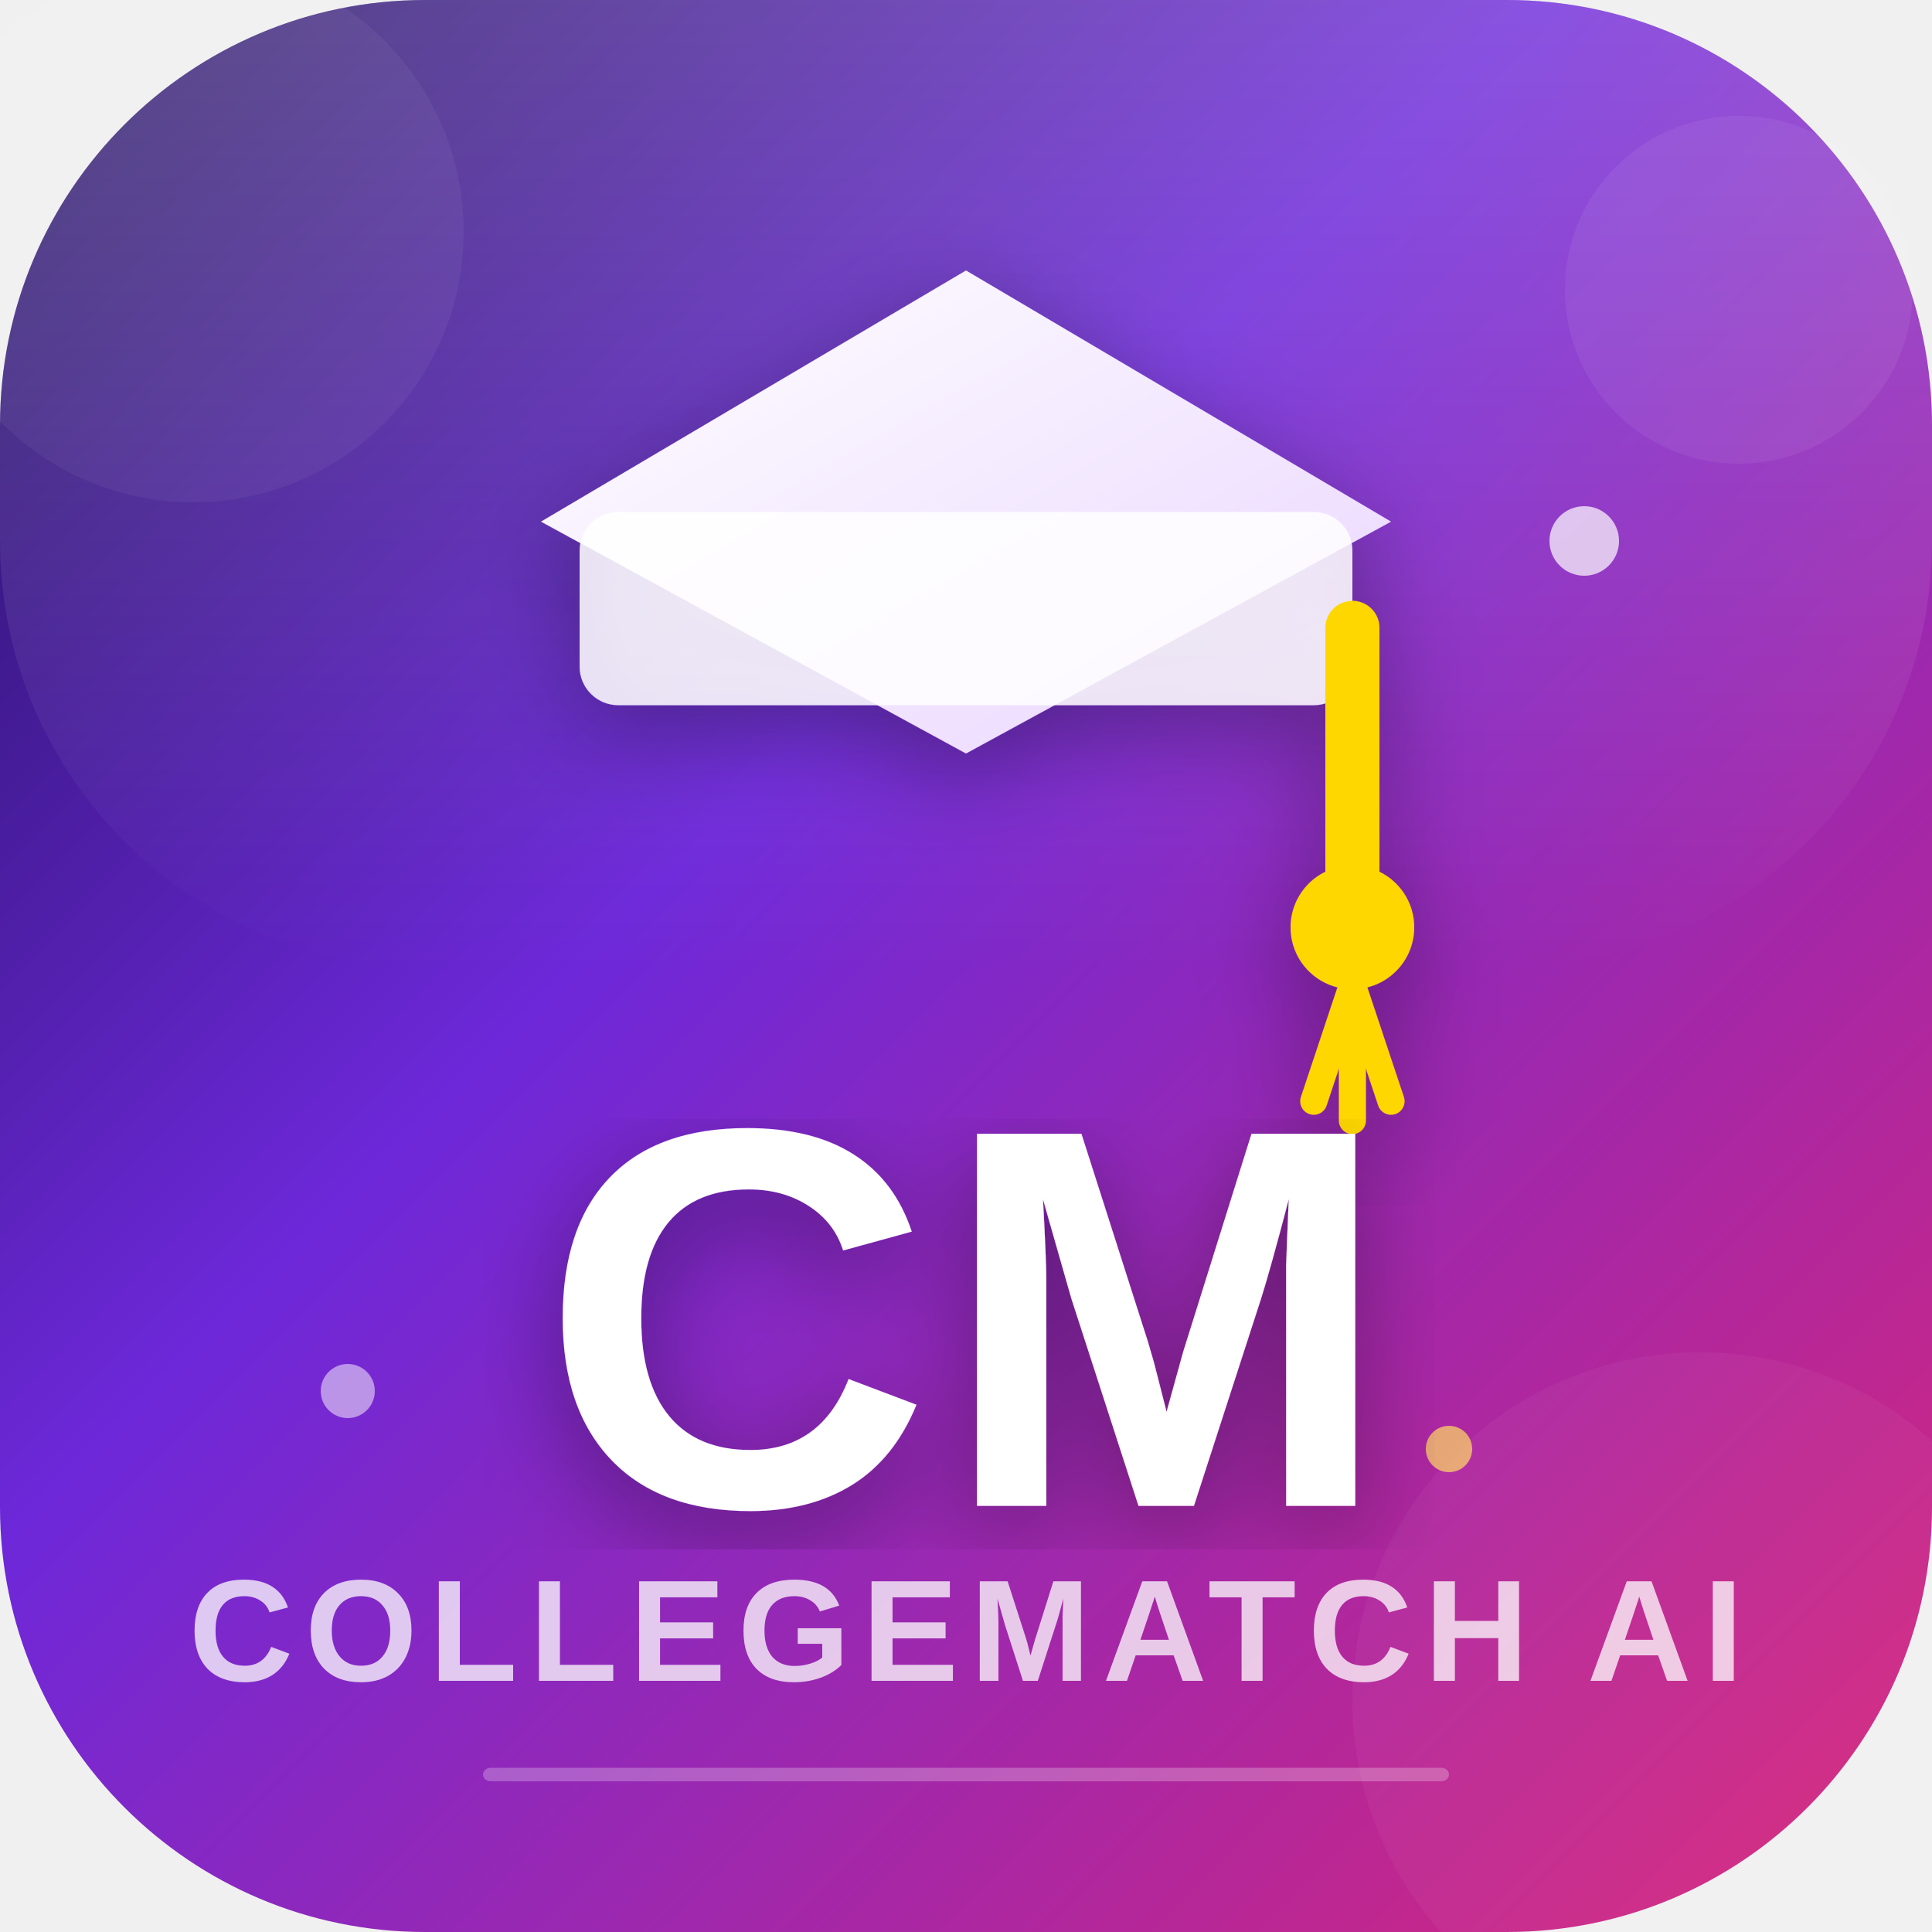
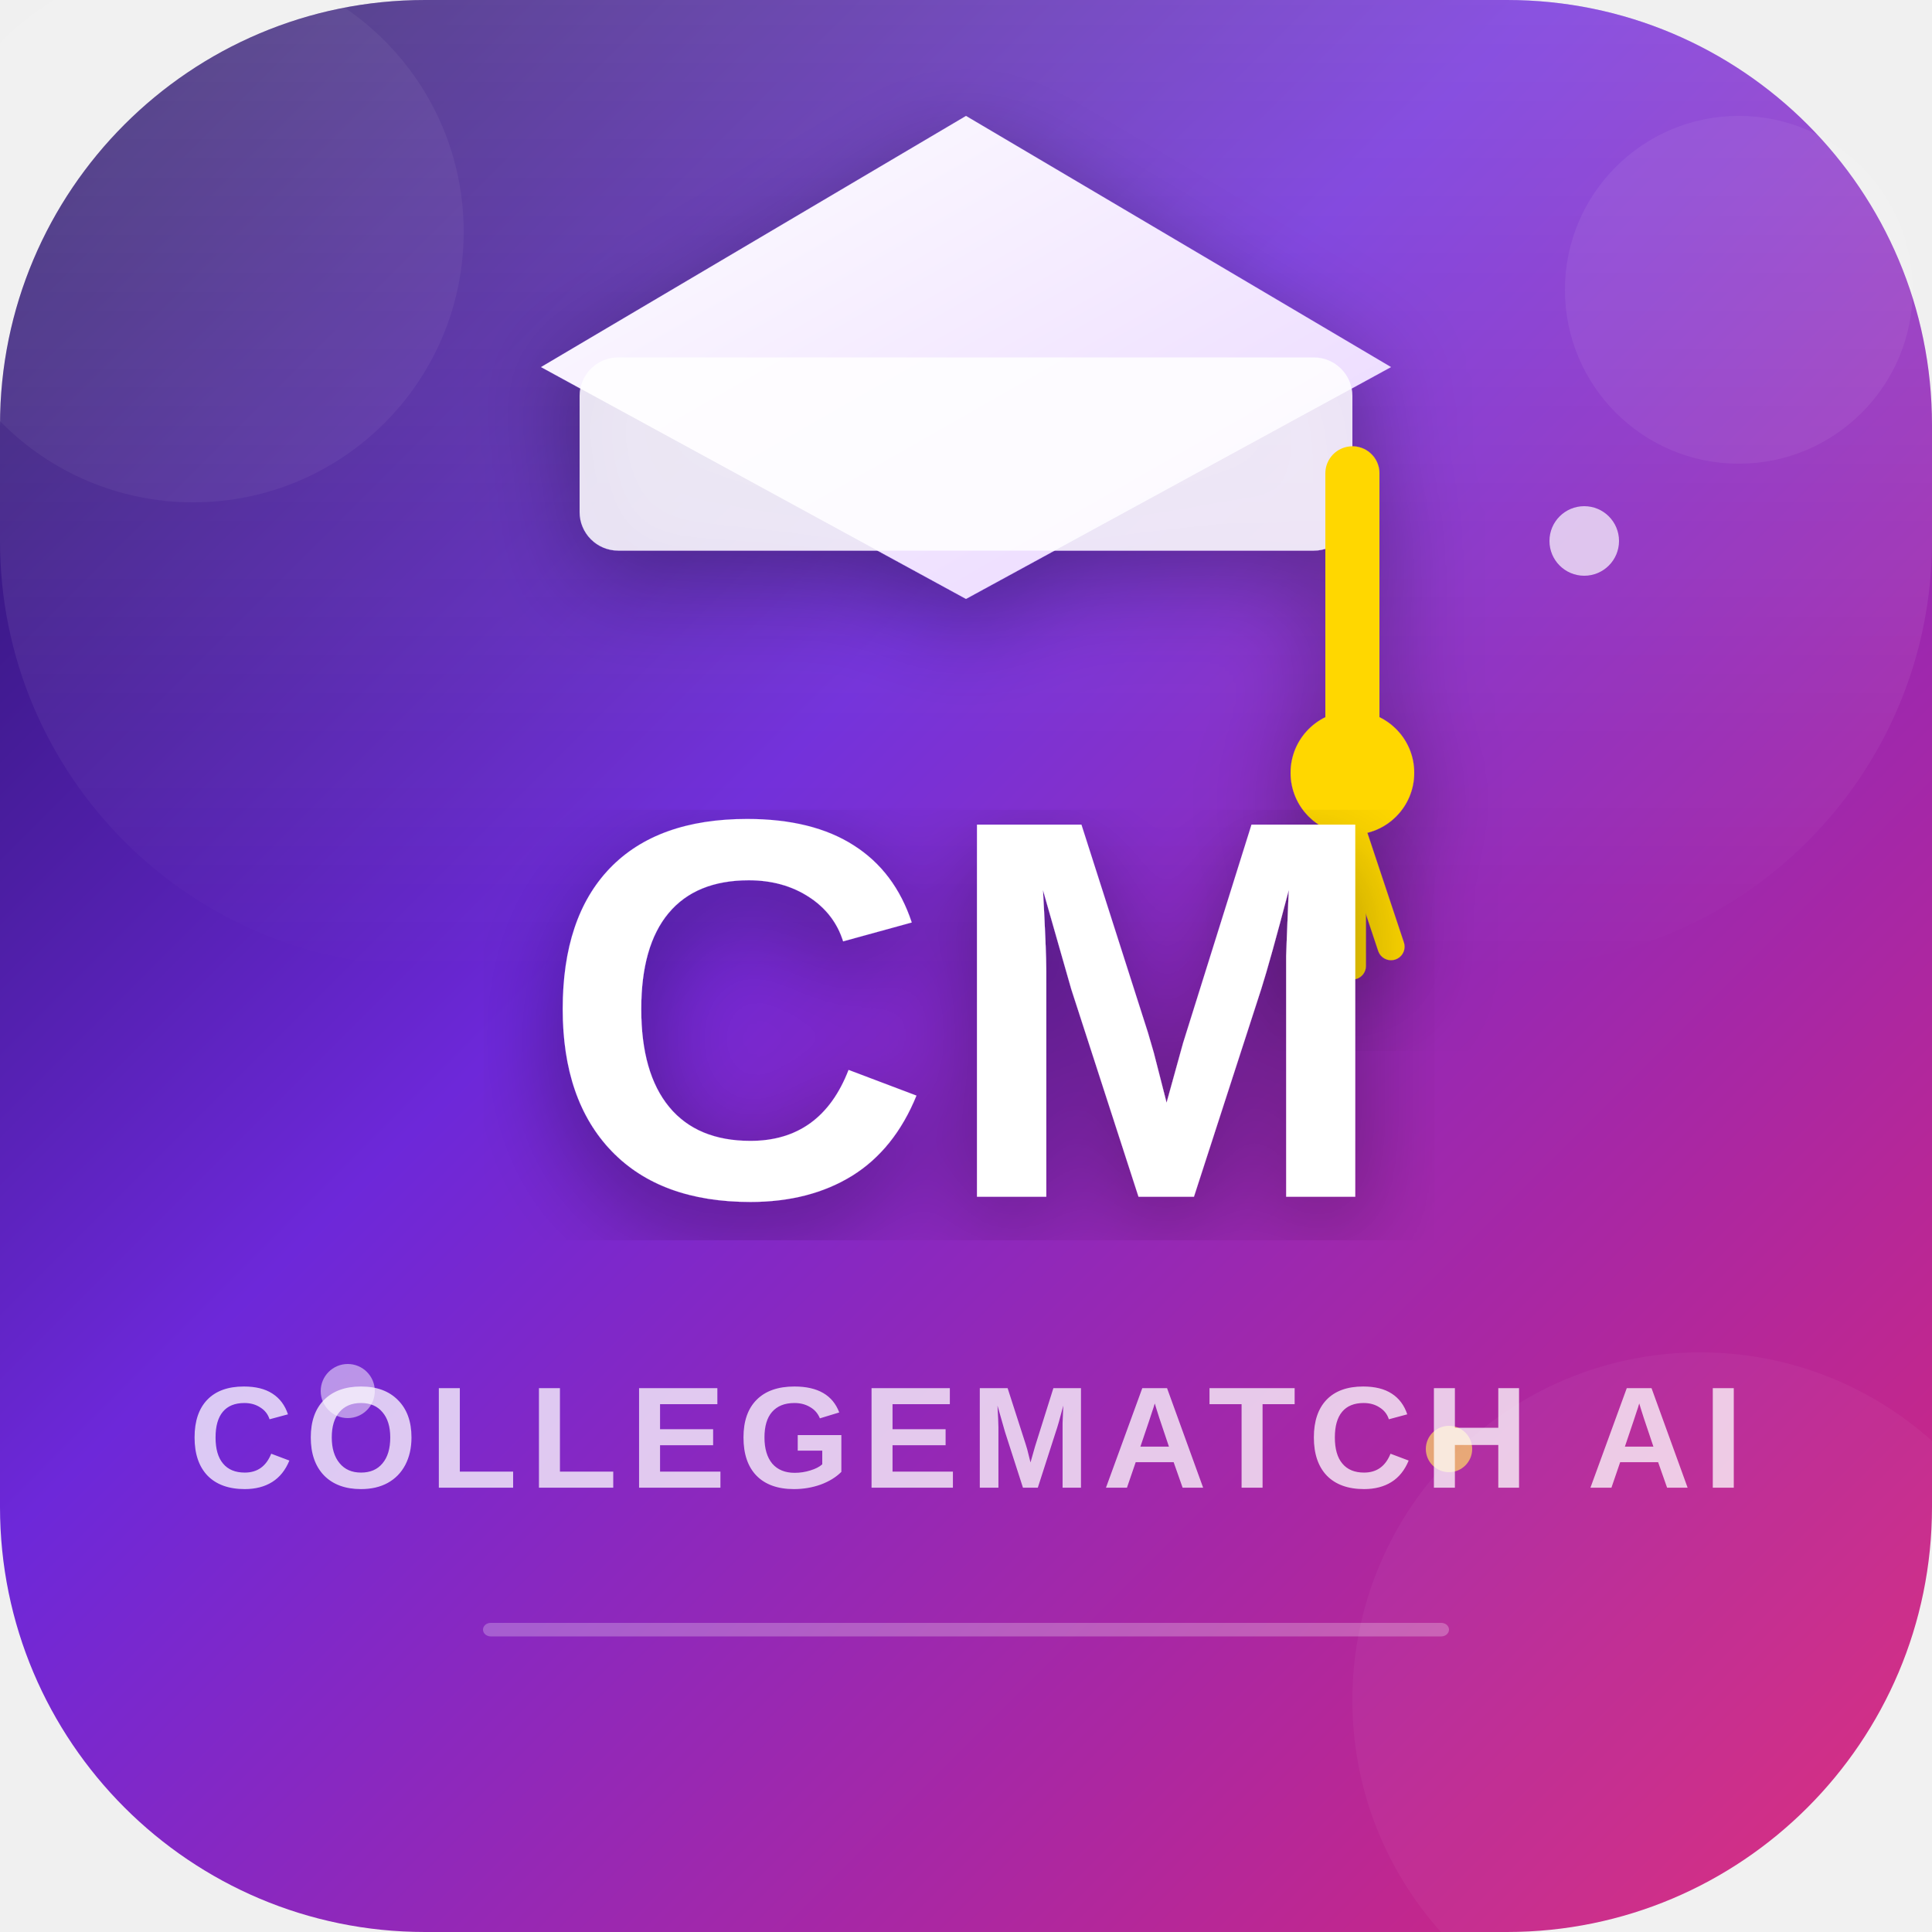
<svg xmlns="http://www.w3.org/2000/svg" width="128" height="128" viewBox="0 0 128 128">
  <defs>
    <linearGradient id="bg" x1="0%" y1="0%" x2="100%" y2="100%">
      <stop offset="0%" stop-color="#1e1058" />
      <stop offset="40%" stop-color="#6d28d9" />
      <stop offset="100%" stop-color="#db2777" />
    </linearGradient>
    <linearGradient id="shine" x1="0%" y1="0%" x2="0%" y2="100%">
      <stop offset="0%" stop-color="rgba(255,255,255,0.2)" />
      <stop offset="100%" stop-color="rgba(255,255,255,0)" />
    </linearGradient>
    <linearGradient id="capGrad" x1="0%" y1="0%" x2="100%" y2="100%">
      <stop offset="0%" stop-color="#ffffff" />
      <stop offset="100%" stop-color="#e9d5ff" />
    </linearGradient>
    <filter id="softShadow">
      <feDropShadow dx="0" dy="1.92" stdDeviation="3.2" flood-color="#000000" flood-opacity="0.35" />
    </filter>
    <filter id="glow">
      <feGaussianBlur stdDeviation="2.304" result="blur" />
      <feComposite in="SourceGraphic" in2="blur" operator="over" />
    </filter>
  </defs>
  <rect width="128" height="128" rx="28.16" ry="28.16" fill="url(#bg)" />
  <rect width="128" height="64" rx="28.16" ry="28.16" fill="url(#shine)" />
  <circle cx="12.8" cy="15.36" r="17.92" fill="rgba(255,255,255,0.05)" />
  <circle cx="112.64" cy="112.64" r="23.04" fill="rgba(255,255,255,0.04)" />
  <circle cx="115.2" cy="19.2" r="11.52" fill="rgba(255,255,255,0.06)" />
  <circle cx="104.96" cy="35.84" r="2.304" fill="rgba(255,255,255,0.7)" />
  <circle cx="23.04" cy="92.16" r="1.792" fill="rgba(255,255,255,0.5)" />
  <circle cx="96" cy="96" r="1.536" fill="rgba(255,220,100,0.7)" />
-   <g transform="translate(64, 38.4)" filter="url(#softShadow)">
+   <g transform="translate(64, 28.16)" filter="url(#softShadow)">
    <polygon points="0,-20.48 28.16,-3.84 0,11.52 -28.16,-3.84" fill="url(#capGrad)" />
    <rect x="-25.6" y="-4.48" width="51.2" height="12.8" rx="2.56" fill="rgba(255,255,255,0.85)" />
    <line x1="25.6" y1="3.2" x2="25.6" y2="21.76" stroke="#FFD700" stroke-width="3.584" stroke-linecap="round" />
    <circle cx="25.6" cy="23.04" r="4.096" fill="#FFD700" />
    <line x1="25.6" y1="26.88" x2="23.04" y2="34.56" stroke="#FFD700" stroke-width="1.792" stroke-linecap="round" />
    <line x1="25.6" y1="26.88" x2="25.6" y2="35.84" stroke="#FFD700" stroke-width="1.792" stroke-linecap="round" />
    <line x1="25.6" y1="26.88" x2="28.16" y2="34.56" stroke="#FFD700" stroke-width="1.792" stroke-linecap="round" />
  </g>
-   <text x="64" y="89.6" font-family="Arial Black, Arial, sans-serif" font-size="35.84" font-weight="900" fill="white" text-anchor="middle" dominant-baseline="middle" filter="url(#softShadow)" letter-spacing="0.64">CM</text>
-   <text x="64" y="111.36" font-family="Arial, sans-serif" font-size="9.6" font-weight="700" fill="rgba(255,255,255,0.75)" text-anchor="middle" letter-spacing="0.768">COLLEGEMATCH AI</text>
-   <rect x="32" y="117.12" width="64" height="0.896" rx="0.512" fill="rgba(255,255,255,0.25)" />
+   <text x="64" y="69.12" font-family="Arial Black, Arial, sans-serif" font-size="35.84" font-weight="900" fill="white" text-anchor="middle" dominant-baseline="middle" filter="url(#softShadow)" letter-spacing="0.64">CM</text>
+   <text x="64" y="98.56" font-family="Arial, sans-serif" font-size="9.6" font-weight="700" fill="rgba(255,255,255,0.75)" text-anchor="middle" letter-spacing="0.768">COLLEGEMATCH AI</text>
+   <rect x="32" y="107.52" width="64" height="0.896" rx="0.512" fill="rgba(255,255,255,0.25)" />
</svg>
